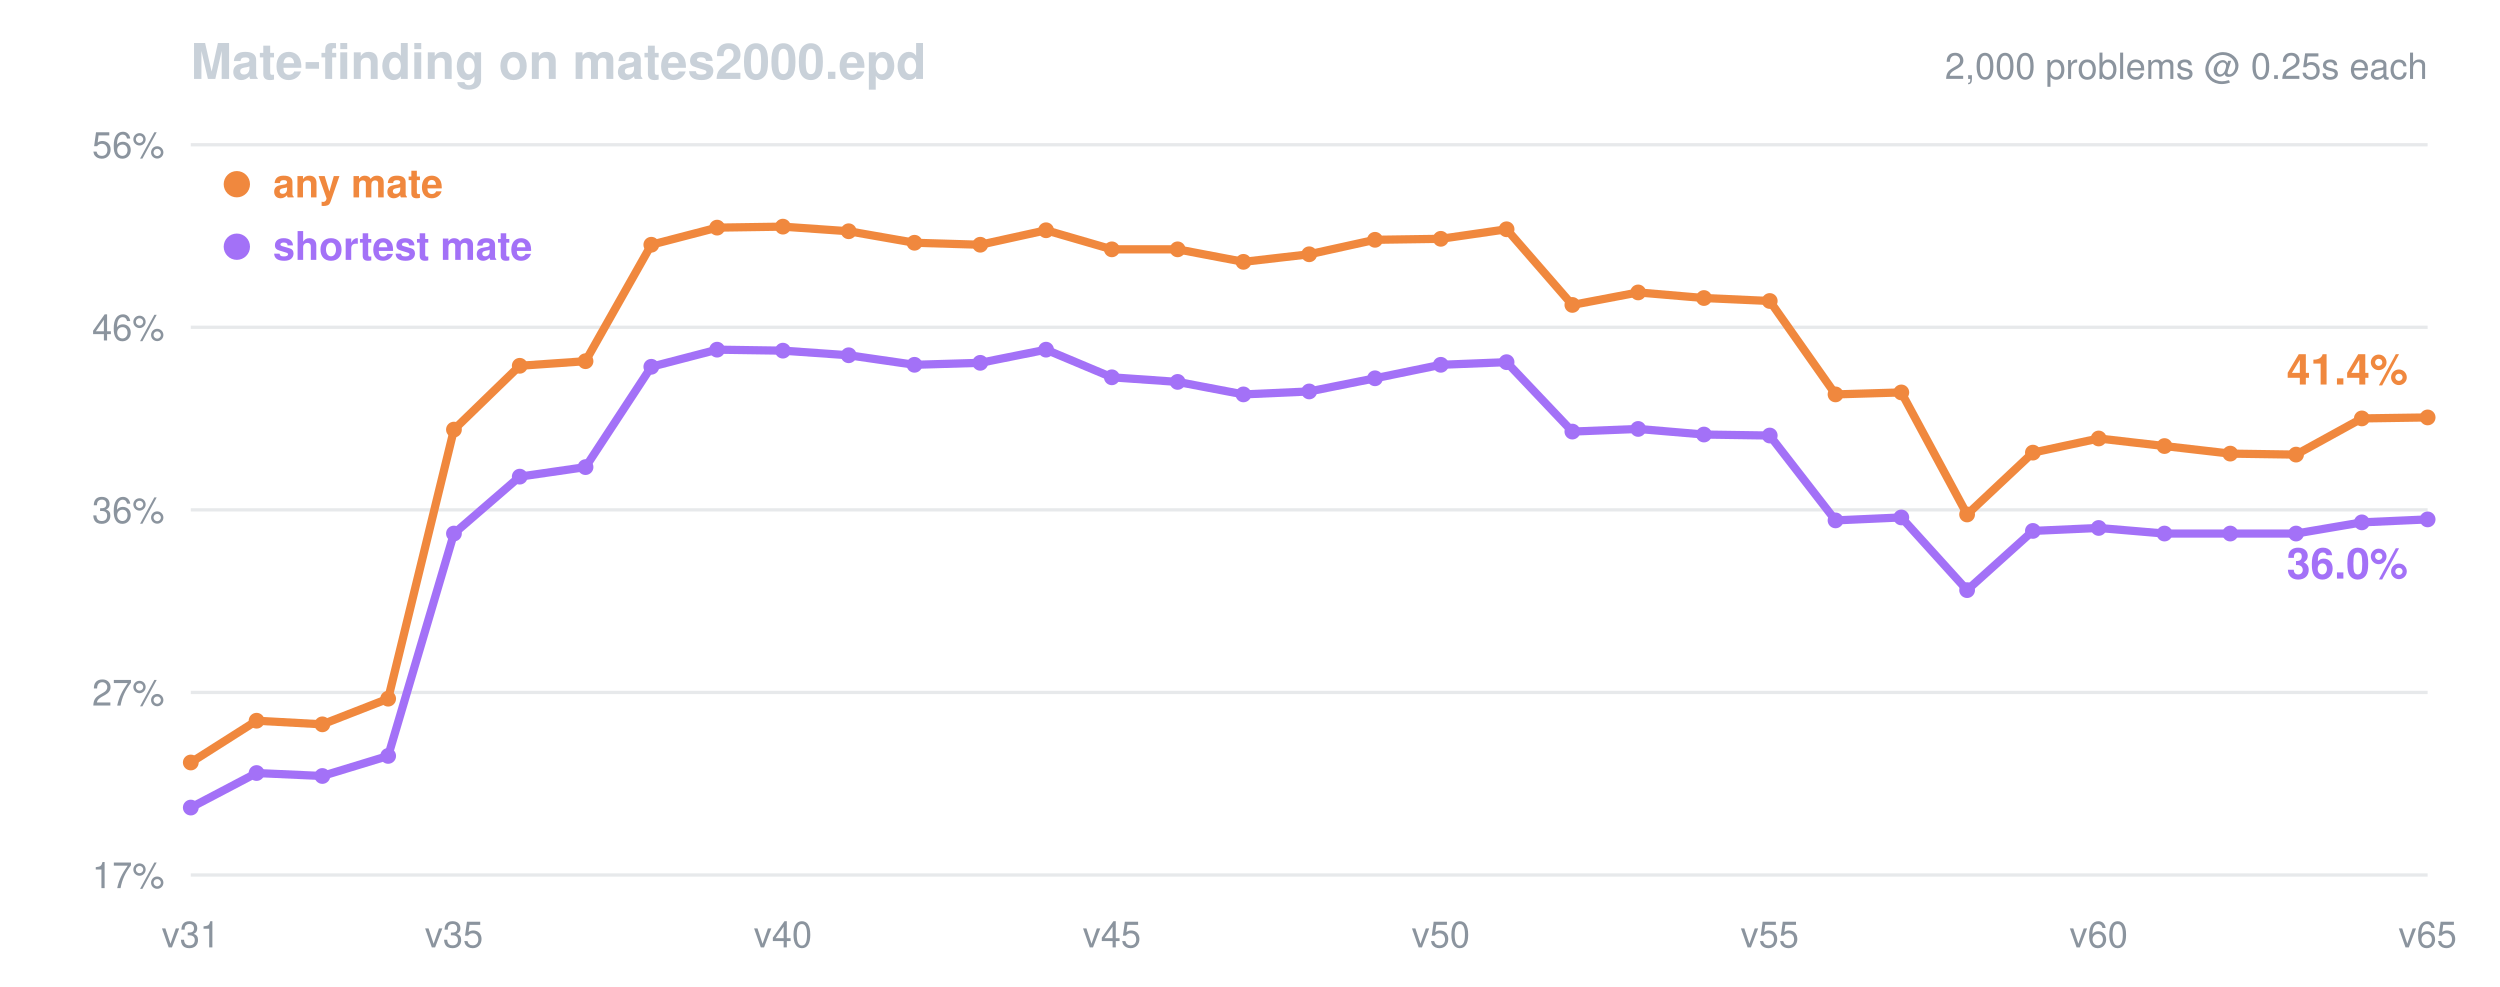
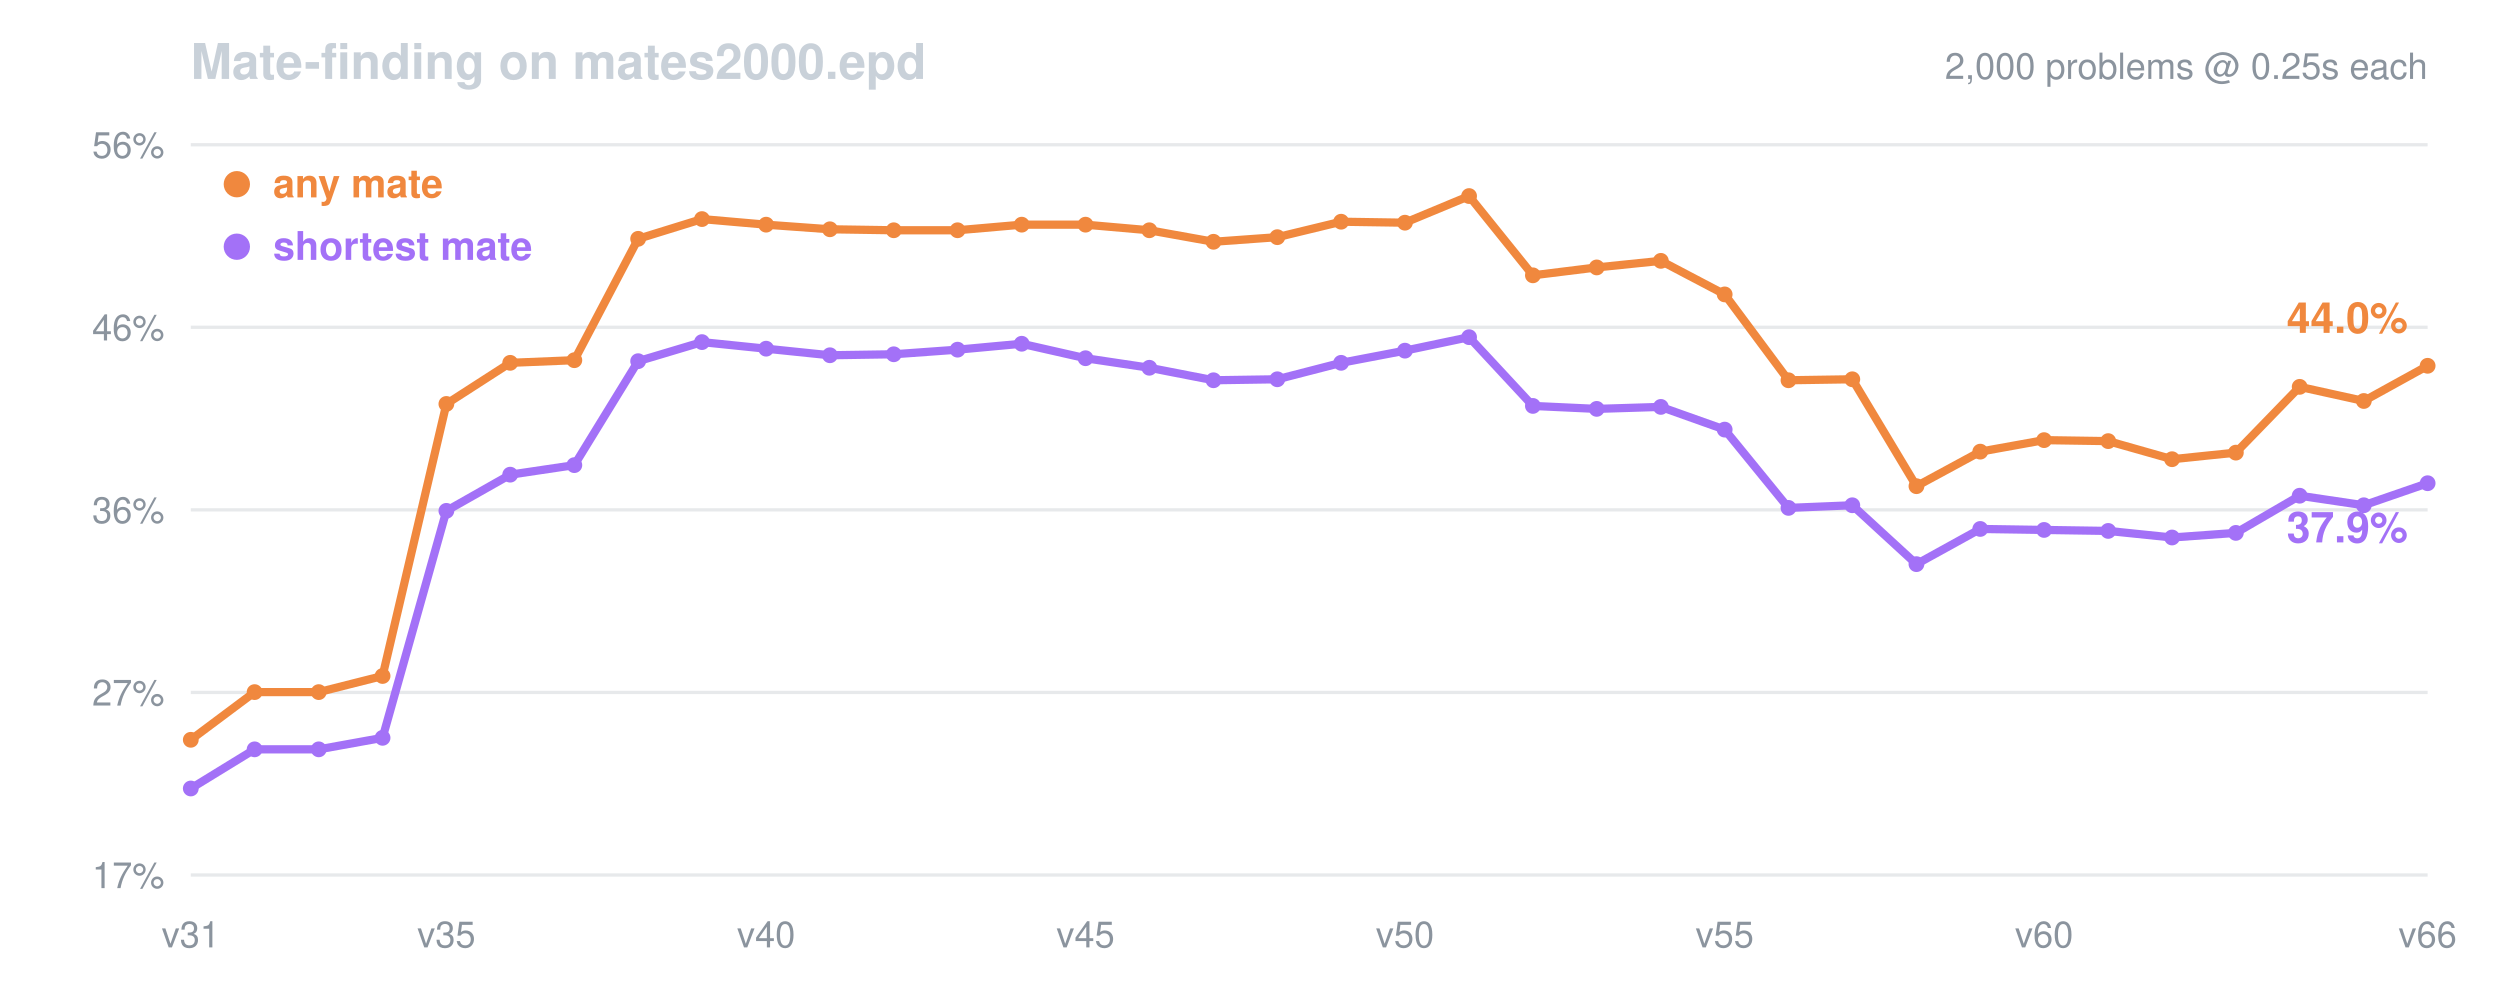
<svg xmlns="http://www.w3.org/2000/svg" width="760" height="300" viewBox="0 0 760 300" preserveAspectRatio="xMidYMid meet" font-family="-apple-system,Segoe UI,Helvetica,Arial,sans-serif">
  <text x="58" y="24" fill="#c9d1d9" font-size="15" font-weight="600">Mate-finding on mates2000.epd</text>
  <text x="738" y="24" fill="#8b949e" font-size="11" text-anchor="end">2,000 problems @ 0.25s each</text>
  <line x1="58" y1="266.0" x2="738" y2="266.0" stroke="#8b949e33" />
  <text x="50" y="270.0" fill="#8b949e" font-size="11" text-anchor="end">17%</text>
  <line x1="58" y1="210.5" x2="738" y2="210.5" stroke="#8b949e33" />
  <text x="50" y="214.5" fill="#8b949e" font-size="11" text-anchor="end">27%</text>
  <line x1="58" y1="155.0" x2="738" y2="155.0" stroke="#8b949e33" />
  <text x="50" y="159.0" fill="#8b949e" font-size="11" text-anchor="end">36%</text>
  <line x1="58" y1="99.5" x2="738" y2="99.5" stroke="#8b949e33" />
  <text x="50" y="103.5" fill="#8b949e" font-size="11" text-anchor="end">46%</text>
  <line x1="58" y1="44.0" x2="738" y2="44.0" stroke="#8b949e33" />
  <text x="50" y="48.0" fill="#8b949e" font-size="11" text-anchor="end">56%</text>
  <text x="58.0" y="288" fill="#8b949e" font-size="11" text-anchor="middle">v31</text>
-   <text x="138.0" y="288" fill="#8b949e" font-size="11" text-anchor="middle">v35</text>
-   <text x="238.0" y="288" fill="#8b949e" font-size="11" text-anchor="middle">v40</text>
-   <text x="338.0" y="288" fill="#8b949e" font-size="11" text-anchor="middle">v45</text>
-   <text x="438.0" y="288" fill="#8b949e" font-size="11" text-anchor="middle">v50</text>
-   <text x="538.0" y="288" fill="#8b949e" font-size="11" text-anchor="middle">v55</text>
-   <text x="638.0" y="288" fill="#8b949e" font-size="11" text-anchor="middle">v60</text>
-   <text x="738.0" y="288" fill="#8b949e" font-size="11" text-anchor="middle">v65</text>
-   <polyline points="58.0,231.8 78.0,219.1 98.0,220.2 118.0,212.4 138.0,130.6 158.0,111.2 178.0,109.8 198.0,74.4 218.0,69.2 238.0,68.9 258.0,70.3 278.0,73.8 298.0,74.4 318.0,70.0 338.0,75.8 358.0,75.8 378.0,79.6 398.0,77.3 418.0,72.9 438.0,72.6 458.0,69.7 478.0,92.7 498.0,88.9 518.0,90.6 538.0,91.5 558.0,119.9 578.0,119.3 598.0,156.4 618.0,137.6 638.0,133.3 658.0,135.6 678.0,137.9 698.0,138.2 718.0,127.2 738.0,126.9" fill="none" stroke="#f0883e" stroke-width="2.5" stroke-linejoin="round" />
-   <circle cx="58.0" cy="231.8" r="2.4" fill="#f0883e" />
-   <circle cx="78.0" cy="219.1" r="2.4" fill="#f0883e" />
-   <circle cx="98.0" cy="220.2" r="2.4" fill="#f0883e" />
-   <circle cx="118.0" cy="212.4" r="2.4" fill="#f0883e" />
-   <circle cx="138.0" cy="130.6" r="2.4" fill="#f0883e" />
-   <circle cx="158.0" cy="111.2" r="2.4" fill="#f0883e" />
-   <circle cx="178.0" cy="109.8" r="2.4" fill="#f0883e" />
-   <circle cx="198.0" cy="74.4" r="2.4" fill="#f0883e" />
-   <circle cx="218.0" cy="69.2" r="2.4" fill="#f0883e" />
-   <circle cx="238.0" cy="68.9" r="2.4" fill="#f0883e" />
-   <circle cx="258.0" cy="70.3" r="2.4" fill="#f0883e" />
-   <circle cx="278.0" cy="73.8" r="2.4" fill="#f0883e" />
-   <circle cx="298.0" cy="74.4" r="2.4" fill="#f0883e" />
-   <circle cx="318.0" cy="70.0" r="2.4" fill="#f0883e" />
-   <circle cx="338.0" cy="75.8" r="2.4" fill="#f0883e" />
-   <circle cx="358.0" cy="75.8" r="2.4" fill="#f0883e" />
-   <circle cx="378.0" cy="79.6" r="2.4" fill="#f0883e" />
-   <circle cx="398.0" cy="77.3" r="2.4" fill="#f0883e" />
-   <circle cx="418.0" cy="72.9" r="2.4" fill="#f0883e" />
-   <circle cx="438.0" cy="72.6" r="2.4" fill="#f0883e" />
-   <circle cx="458.0" cy="69.7" r="2.4" fill="#f0883e" />
-   <circle cx="478.0" cy="92.7" r="2.4" fill="#f0883e" />
-   <circle cx="498.0" cy="88.9" r="2.4" fill="#f0883e" />
-   <circle cx="518.0" cy="90.6" r="2.4" fill="#f0883e" />
-   <circle cx="538.0" cy="91.5" r="2.4" fill="#f0883e" />
-   <circle cx="558.0" cy="119.9" r="2.4" fill="#f0883e" />
-   <circle cx="578.0" cy="119.3" r="2.4" fill="#f0883e" />
-   <circle cx="598.0" cy="156.4" r="2.4" fill="#f0883e" />
-   <circle cx="618.0" cy="137.6" r="2.4" fill="#f0883e" />
-   <circle cx="638.0" cy="133.3" r="2.4" fill="#f0883e" />
-   <circle cx="658.0" cy="135.6" r="2.4" fill="#f0883e" />
-   <circle cx="678.0" cy="137.9" r="2.4" fill="#f0883e" />
-   <circle cx="698.0" cy="138.2" r="2.4" fill="#f0883e" />
-   <circle cx="718.0" cy="127.2" r="2.4" fill="#f0883e" />
-   <circle cx="738.0" cy="126.9" r="2.4" fill="#f0883e" />
-   <text x="732.0" y="116.9" fill="#f0883e" font-size="13" font-weight="700" text-anchor="end">41.4%</text>
+   <text x="135.7" y="288" fill="#8b949e" font-size="11" text-anchor="middle">v35</text>
+   <text x="232.9" y="288" fill="#8b949e" font-size="11" text-anchor="middle">v40</text>
+   <text x="330.0" y="288" fill="#8b949e" font-size="11" text-anchor="middle">v45</text>
+   <text x="427.1" y="288" fill="#8b949e" font-size="11" text-anchor="middle">v50</text>
+   <text x="524.3" y="288" fill="#8b949e" font-size="11" text-anchor="middle">v55</text>
+   <text x="621.4" y="288" fill="#8b949e" font-size="11" text-anchor="middle">v60</text>
+   <text x="738.0" y="288" fill="#8b949e" font-size="11" text-anchor="middle">v66</text>
+   <polyline points="58.0,224.9 77.4,210.4 96.9,210.4 116.3,205.5 135.7,122.8 155.1,110.3 174.6,109.5 194.0,72.6 213.4,66.6 232.9,68.3 252.3,69.7 271.7,70.0 291.1,70.0 310.6,68.3 330.0,68.3 349.4,70.0 368.9,73.5 388.3,72.1 407.7,67.4 427.1,67.7 446.6,59.6 466.0,83.7 485.4,81.3 504.9,79.3 524.3,89.5 543.7,115.6 563.1,115.3 582.6,147.8 602.0,137.3 621.4,133.8 640.9,134.1 660.3,139.6 679.7,137.6 699.1,117.6 718.6,121.9 738.0,111.2" fill="none" stroke="#f0883e" stroke-width="2.5" stroke-linejoin="round" />
+   <circle cx="58.0" cy="224.9" r="2.4" fill="#f0883e" />
+   <circle cx="77.4" cy="210.4" r="2.4" fill="#f0883e" />
+   <circle cx="96.9" cy="210.4" r="2.4" fill="#f0883e" />
+   <circle cx="116.3" cy="205.5" r="2.4" fill="#f0883e" />
+   <circle cx="135.7" cy="122.8" r="2.4" fill="#f0883e" />
+   <circle cx="155.1" cy="110.3" r="2.4" fill="#f0883e" />
+   <circle cx="174.6" cy="109.5" r="2.4" fill="#f0883e" />
+   <circle cx="194.0" cy="72.6" r="2.4" fill="#f0883e" />
+   <circle cx="213.4" cy="66.6" r="2.4" fill="#f0883e" />
+   <circle cx="232.9" cy="68.3" r="2.4" fill="#f0883e" />
+   <circle cx="252.3" cy="69.7" r="2.4" fill="#f0883e" />
+   <circle cx="271.7" cy="70.0" r="2.4" fill="#f0883e" />
+   <circle cx="291.1" cy="70.0" r="2.4" fill="#f0883e" />
+   <circle cx="310.6" cy="68.3" r="2.4" fill="#f0883e" />
+   <circle cx="330.0" cy="68.3" r="2.4" fill="#f0883e" />
+   <circle cx="349.4" cy="70.0" r="2.4" fill="#f0883e" />
+   <circle cx="368.9" cy="73.5" r="2.4" fill="#f0883e" />
+   <circle cx="388.3" cy="72.1" r="2.4" fill="#f0883e" />
+   <circle cx="407.7" cy="67.4" r="2.4" fill="#f0883e" />
+   <circle cx="427.1" cy="67.7" r="2.4" fill="#f0883e" />
+   <circle cx="446.6" cy="59.6" r="2.4" fill="#f0883e" />
+   <circle cx="466.0" cy="83.7" r="2.4" fill="#f0883e" />
+   <circle cx="485.4" cy="81.3" r="2.4" fill="#f0883e" />
+   <circle cx="504.9" cy="79.3" r="2.4" fill="#f0883e" />
+   <circle cx="524.3" cy="89.5" r="2.4" fill="#f0883e" />
+   <circle cx="543.7" cy="115.6" r="2.4" fill="#f0883e" />
+   <circle cx="563.1" cy="115.3" r="2.4" fill="#f0883e" />
+   <circle cx="582.6" cy="147.8" r="2.4" fill="#f0883e" />
+   <circle cx="602.0" cy="137.3" r="2.4" fill="#f0883e" />
+   <circle cx="621.4" cy="133.8" r="2.4" fill="#f0883e" />
+   <circle cx="640.9" cy="134.1" r="2.4" fill="#f0883e" />
+   <circle cx="660.3" cy="139.6" r="2.4" fill="#f0883e" />
+   <circle cx="679.7" cy="137.6" r="2.4" fill="#f0883e" />
+   <circle cx="699.1" cy="117.6" r="2.4" fill="#f0883e" />
+   <circle cx="718.6" cy="121.9" r="2.4" fill="#f0883e" />
+   <circle cx="738.0" cy="111.2" r="2.4" fill="#f0883e" />
+   <text x="732.0" y="101.2" fill="#f0883e" font-size="13" font-weight="700" text-anchor="end">44.0%</text>
  <circle cx="72" cy="56" r="4" fill="#f0883e" />
  <text x="83" y="60" fill="#f0883e" font-size="12" font-weight="600">any mate</text>
-   <polyline points="58.0,245.5 78.0,235.0 98.0,235.9 118.0,229.8 138.0,162.2 158.0,144.9 178.0,142.0 198.0,111.5 218.0,106.3 238.0,106.6 258.0,108.0 278.0,110.9 298.0,110.3 318.0,106.3 338.0,114.7 358.0,116.1 378.0,119.9 398.0,119.0 418.0,115.0 438.0,110.9 458.0,110.1 478.0,131.2 498.0,130.4 518.0,132.1 538.0,132.4 558.0,158.2 578.0,157.3 598.0,179.4 618.0,161.4 638.0,160.5 658.0,162.2 678.0,162.2 698.0,162.2 718.0,158.8 738.0,157.9" fill="none" stroke="#a371f7" stroke-width="2.5" stroke-linejoin="round" />
-   <circle cx="58.0" cy="245.5" r="2.4" fill="#a371f7" />
-   <circle cx="78.0" cy="235.0" r="2.4" fill="#a371f7" />
-   <circle cx="98.0" cy="235.9" r="2.4" fill="#a371f7" />
-   <circle cx="118.0" cy="229.8" r="2.4" fill="#a371f7" />
-   <circle cx="138.0" cy="162.2" r="2.4" fill="#a371f7" />
-   <circle cx="158.0" cy="144.9" r="2.4" fill="#a371f7" />
-   <circle cx="178.0" cy="142.0" r="2.4" fill="#a371f7" />
-   <circle cx="198.0" cy="111.5" r="2.4" fill="#a371f7" />
-   <circle cx="218.0" cy="106.3" r="2.4" fill="#a371f7" />
-   <circle cx="238.0" cy="106.6" r="2.4" fill="#a371f7" />
-   <circle cx="258.0" cy="108.0" r="2.4" fill="#a371f7" />
-   <circle cx="278.0" cy="110.9" r="2.4" fill="#a371f7" />
-   <circle cx="298.0" cy="110.3" r="2.4" fill="#a371f7" />
-   <circle cx="318.0" cy="106.3" r="2.4" fill="#a371f7" />
-   <circle cx="338.0" cy="114.7" r="2.4" fill="#a371f7" />
-   <circle cx="358.0" cy="116.1" r="2.4" fill="#a371f7" />
-   <circle cx="378.0" cy="119.9" r="2.4" fill="#a371f7" />
-   <circle cx="398.0" cy="119.0" r="2.4" fill="#a371f7" />
-   <circle cx="418.0" cy="115.0" r="2.4" fill="#a371f7" />
-   <circle cx="438.0" cy="110.9" r="2.4" fill="#a371f7" />
-   <circle cx="458.0" cy="110.1" r="2.4" fill="#a371f7" />
-   <circle cx="478.0" cy="131.2" r="2.4" fill="#a371f7" />
-   <circle cx="498.0" cy="130.4" r="2.4" fill="#a371f7" />
-   <circle cx="518.0" cy="132.1" r="2.4" fill="#a371f7" />
-   <circle cx="538.0" cy="132.4" r="2.4" fill="#a371f7" />
-   <circle cx="558.0" cy="158.2" r="2.4" fill="#a371f7" />
-   <circle cx="578.0" cy="157.3" r="2.4" fill="#a371f7" />
-   <circle cx="598.0" cy="179.4" r="2.4" fill="#a371f7" />
-   <circle cx="618.0" cy="161.4" r="2.4" fill="#a371f7" />
-   <circle cx="638.0" cy="160.5" r="2.4" fill="#a371f7" />
-   <circle cx="658.0" cy="162.2" r="2.4" fill="#a371f7" />
-   <circle cx="678.0" cy="162.2" r="2.4" fill="#a371f7" />
-   <circle cx="698.0" cy="162.2" r="2.4" fill="#a371f7" />
-   <circle cx="718.0" cy="158.8" r="2.4" fill="#a371f7" />
-   <circle cx="738.0" cy="157.9" r="2.4" fill="#a371f7" />
-   <text x="732.0" y="175.9" fill="#a371f7" font-size="13" font-weight="700" text-anchor="end">36.0%</text>
+   <polyline points="58.0,239.7 77.4,227.8 96.9,227.8 116.3,224.3 135.7,155.3 155.1,144.3 174.6,141.4 194.0,109.8 213.4,104.0 232.9,106.0 252.3,108.0 271.7,107.7 291.1,106.3 310.6,104.5 330.0,108.9 349.4,111.8 368.9,115.6 388.3,115.3 407.7,110.3 427.1,106.6 446.6,102.5 466.0,123.4 485.4,124.3 504.9,123.7 524.3,130.6 543.7,154.4 563.1,153.6 582.6,171.5 602.0,160.8 621.4,161.1 640.9,161.4 660.3,163.4 679.7,162.0 699.1,150.7 718.6,153.6 738.0,146.9" fill="none" stroke="#a371f7" stroke-width="2.5" stroke-linejoin="round" />
+   <circle cx="58.0" cy="239.7" r="2.4" fill="#a371f7" />
+   <circle cx="77.4" cy="227.8" r="2.4" fill="#a371f7" />
+   <circle cx="96.9" cy="227.8" r="2.4" fill="#a371f7" />
+   <circle cx="116.3" cy="224.3" r="2.4" fill="#a371f7" />
+   <circle cx="135.7" cy="155.3" r="2.4" fill="#a371f7" />
+   <circle cx="155.1" cy="144.3" r="2.4" fill="#a371f7" />
+   <circle cx="174.6" cy="141.4" r="2.4" fill="#a371f7" />
+   <circle cx="194.0" cy="109.8" r="2.4" fill="#a371f7" />
+   <circle cx="213.4" cy="104.0" r="2.4" fill="#a371f7" />
+   <circle cx="232.9" cy="106.0" r="2.4" fill="#a371f7" />
+   <circle cx="252.3" cy="108.0" r="2.4" fill="#a371f7" />
+   <circle cx="271.7" cy="107.7" r="2.4" fill="#a371f7" />
+   <circle cx="291.1" cy="106.3" r="2.4" fill="#a371f7" />
+   <circle cx="310.6" cy="104.5" r="2.4" fill="#a371f7" />
+   <circle cx="330.0" cy="108.9" r="2.4" fill="#a371f7" />
+   <circle cx="349.4" cy="111.8" r="2.4" fill="#a371f7" />
+   <circle cx="368.9" cy="115.6" r="2.4" fill="#a371f7" />
+   <circle cx="388.3" cy="115.3" r="2.4" fill="#a371f7" />
+   <circle cx="407.7" cy="110.3" r="2.4" fill="#a371f7" />
+   <circle cx="427.1" cy="106.6" r="2.4" fill="#a371f7" />
+   <circle cx="446.6" cy="102.5" r="2.4" fill="#a371f7" />
+   <circle cx="466.0" cy="123.4" r="2.4" fill="#a371f7" />
+   <circle cx="485.4" cy="124.3" r="2.4" fill="#a371f7" />
+   <circle cx="504.9" cy="123.7" r="2.4" fill="#a371f7" />
+   <circle cx="524.3" cy="130.6" r="2.4" fill="#a371f7" />
+   <circle cx="543.7" cy="154.4" r="2.4" fill="#a371f7" />
+   <circle cx="563.1" cy="153.6" r="2.4" fill="#a371f7" />
+   <circle cx="582.6" cy="171.5" r="2.4" fill="#a371f7" />
+   <circle cx="602.0" cy="160.8" r="2.4" fill="#a371f7" />
+   <circle cx="621.4" cy="161.1" r="2.4" fill="#a371f7" />
+   <circle cx="640.9" cy="161.4" r="2.4" fill="#a371f7" />
+   <circle cx="660.3" cy="163.4" r="2.4" fill="#a371f7" />
+   <circle cx="679.7" cy="162.0" r="2.4" fill="#a371f7" />
+   <circle cx="699.1" cy="150.7" r="2.4" fill="#a371f7" />
+   <circle cx="718.6" cy="153.6" r="2.4" fill="#a371f7" />
+   <circle cx="738.0" cy="146.9" r="2.4" fill="#a371f7" />
+   <text x="732.0" y="164.9" fill="#a371f7" font-size="13" font-weight="700" text-anchor="end">37.9%</text>
  <circle cx="72" cy="75" r="4" fill="#a371f7" />
  <text x="83" y="79" fill="#a371f7" font-size="12" font-weight="600">shortest mate</text>
</svg>
